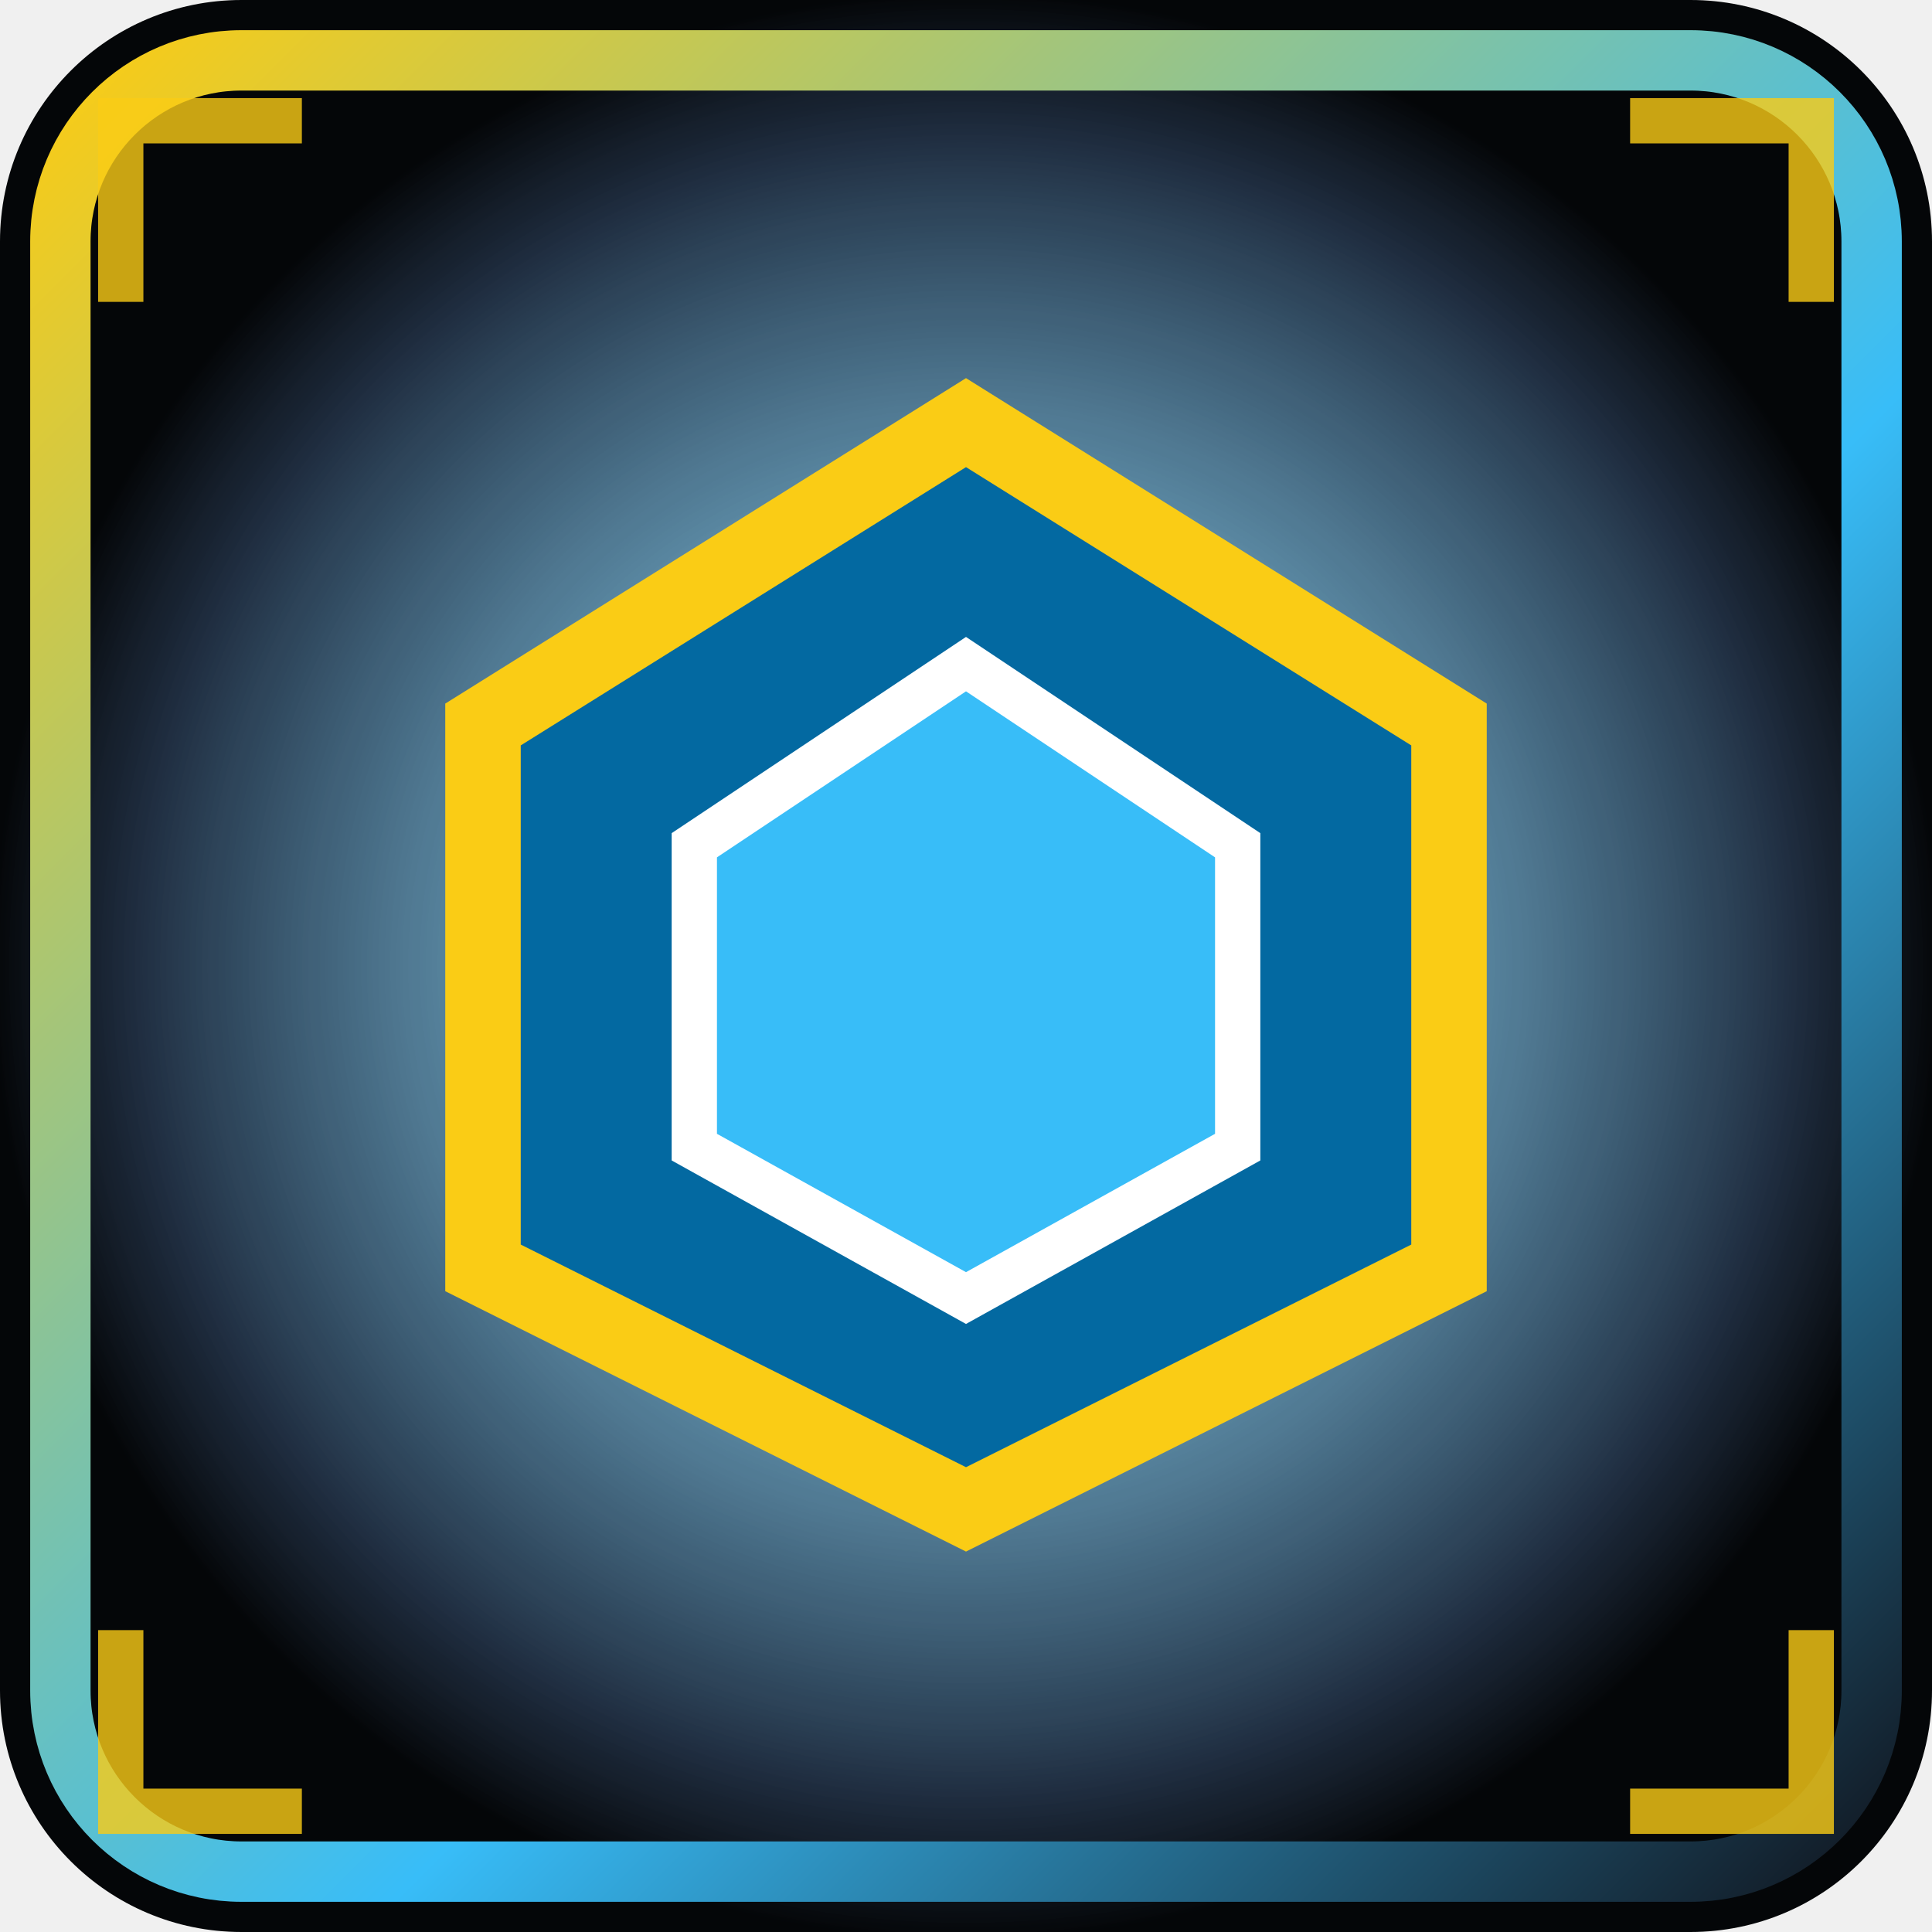
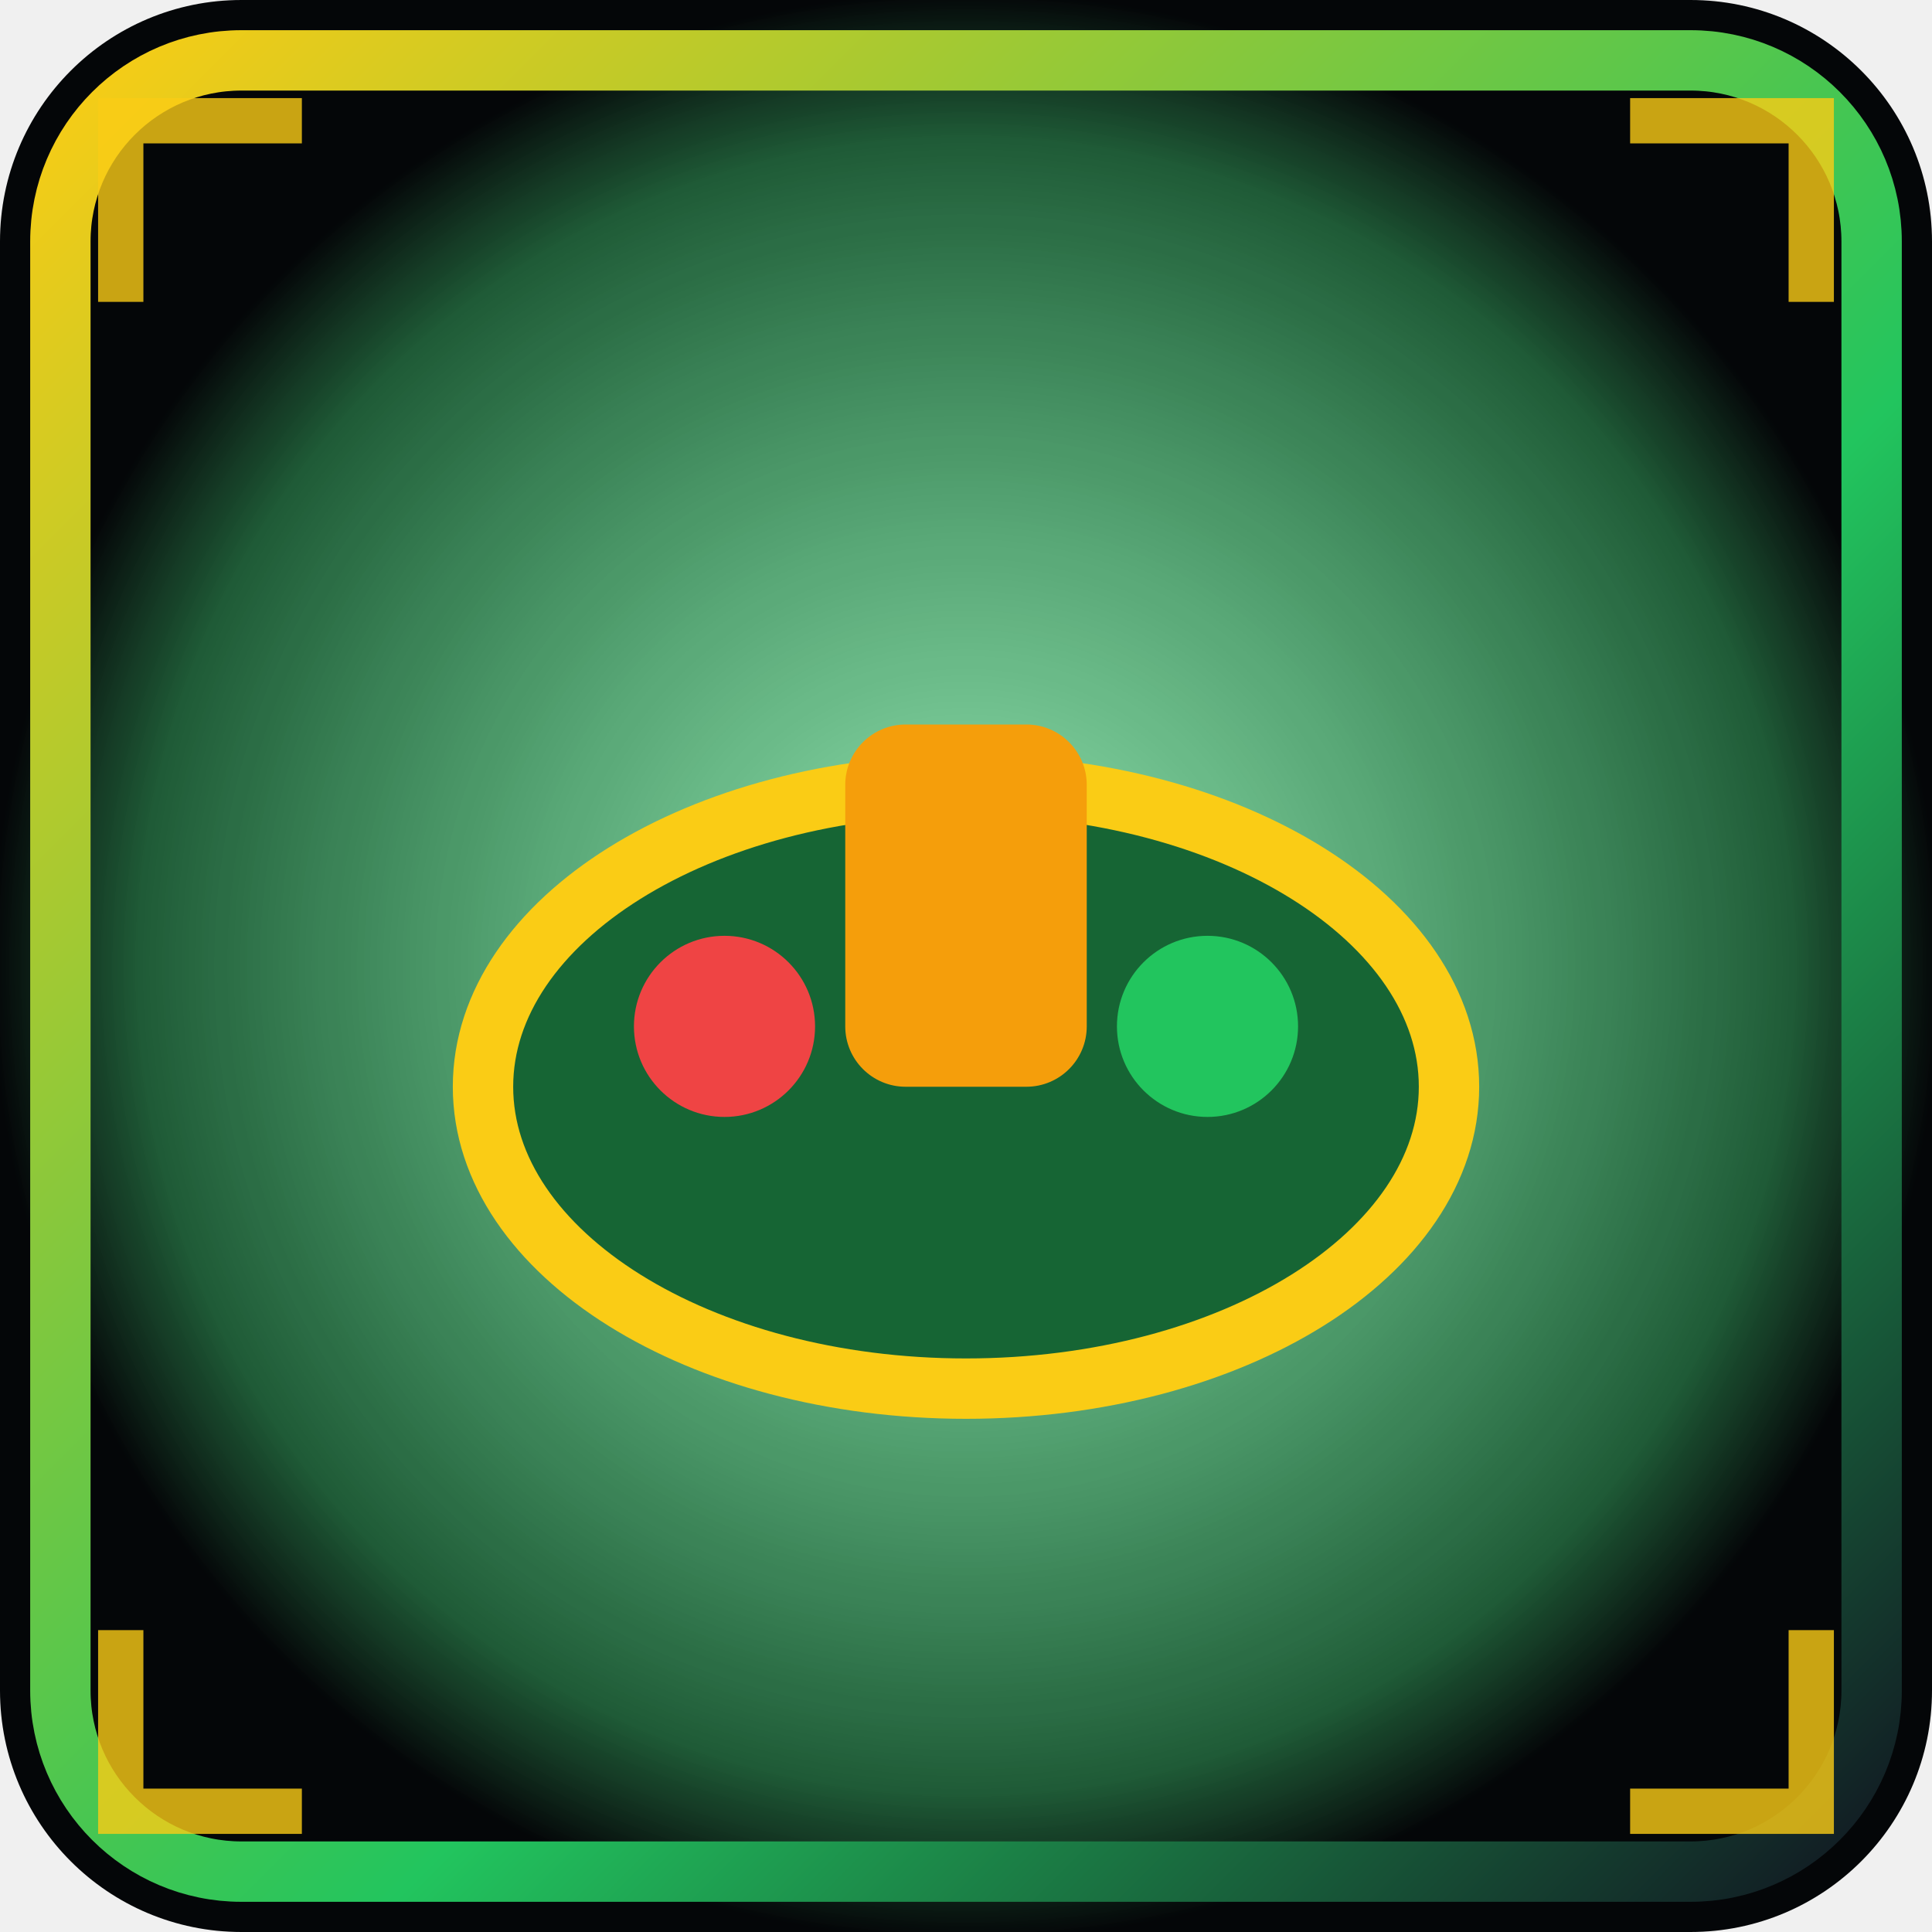
<svg xmlns="http://www.w3.org/2000/svg" viewBox="0 0 64 64" width="64" height="64">
  <defs>
-     <radialGradient id="bg_glow_38bdf8" cx="50%" cy="50%" r="50%">
-       <stop offset="0%" stop-color="#38bdf8" stop-opacity="0.4" />
-       <stop offset="85%" stop-color="#152438" stop-opacity="0.95" />
+     <radialGradient id="bg_glow_22c55e" cx="50%" cy="50%" r="50%">
+       <stop offset="0%" stop-color="#22c55e" stop-opacity="0.45" />
+       <stop offset="85%" stop-color="#14532d" stop-opacity="0.95" />
      <stop offset="100%" stop-color="#040608" stop-opacity="1.0" />
    </radialGradient>
-     <linearGradient id="border_grad_38bdf8" x1="0%" y1="0%" x2="100%" y2="100%">
+     <linearGradient id="border_grad_22c55e" x1="0%" y1="0%" x2="100%" y2="100%">
      <stop offset="0%" stop-color="#facc15" />
-       <stop offset="60%" stop-color="#38bdf8" />
+       <stop offset="60%" stop-color="#22c55e" />
      <stop offset="100%" stop-color="#111822" />
    </linearGradient>
  </defs>
-   <rect width="64" height="64" rx="8" fill="url(#bg_glow_38bdf8)" />
-   <rect x="2" y="2" width="60" height="60" rx="6" fill="none" stroke="url(#border_grad_38bdf8)" stroke-width="2" />
+   <rect width="64" height="64" rx="8" fill="url(#bg_glow_22c55e)" />
+   <rect x="2" y="2" width="60" height="60" rx="6" fill="none" stroke="url(#border_grad_22c55e)" stroke-width="2" />
  <path d="M 4,10 L 4,4 L 10,4" stroke="#facc15" stroke-width="1.5" fill="none" opacity="0.8" />
  <path d="M 60,10 L 60,4 L 54,4" stroke="#facc15" stroke-width="1.5" fill="none" opacity="0.8" />
  <path d="M 4,54 L 4,60 L 10,60" stroke="#facc15" stroke-width="1.5" fill="none" opacity="0.8" />
  <path d="M 60,54 L 60,60 L 54,60" stroke="#facc15" stroke-width="1.5" fill="none" opacity="0.8" />
  <g transform="translate(32,32)">
-     <polygon points="0,-18 16,-8 16,10 0,18 -16,10 -16,-8" fill="#0369a1" stroke="#facc15" stroke-width="2.5" />
-     <polygon points="0,-10 9,-4 9,6 0,11 -9,6 -9,-4" fill="#38bdf8" stroke="#fff" stroke-width="1.5" />
+     <ellipse cx="0" cy="4" rx="16" ry="10" fill="#166534" stroke="#facc15" stroke-width="2" />
+     <rect x="-4" y="-8" width="8" height="12" rx="2" fill="#f59e0b" />
+     <circle cx="-8" cy="2" r="3" fill="#ef4444" />
+     <circle cx="8" cy="2" r="3" fill="#22c55e" />
  </g>
</svg>
